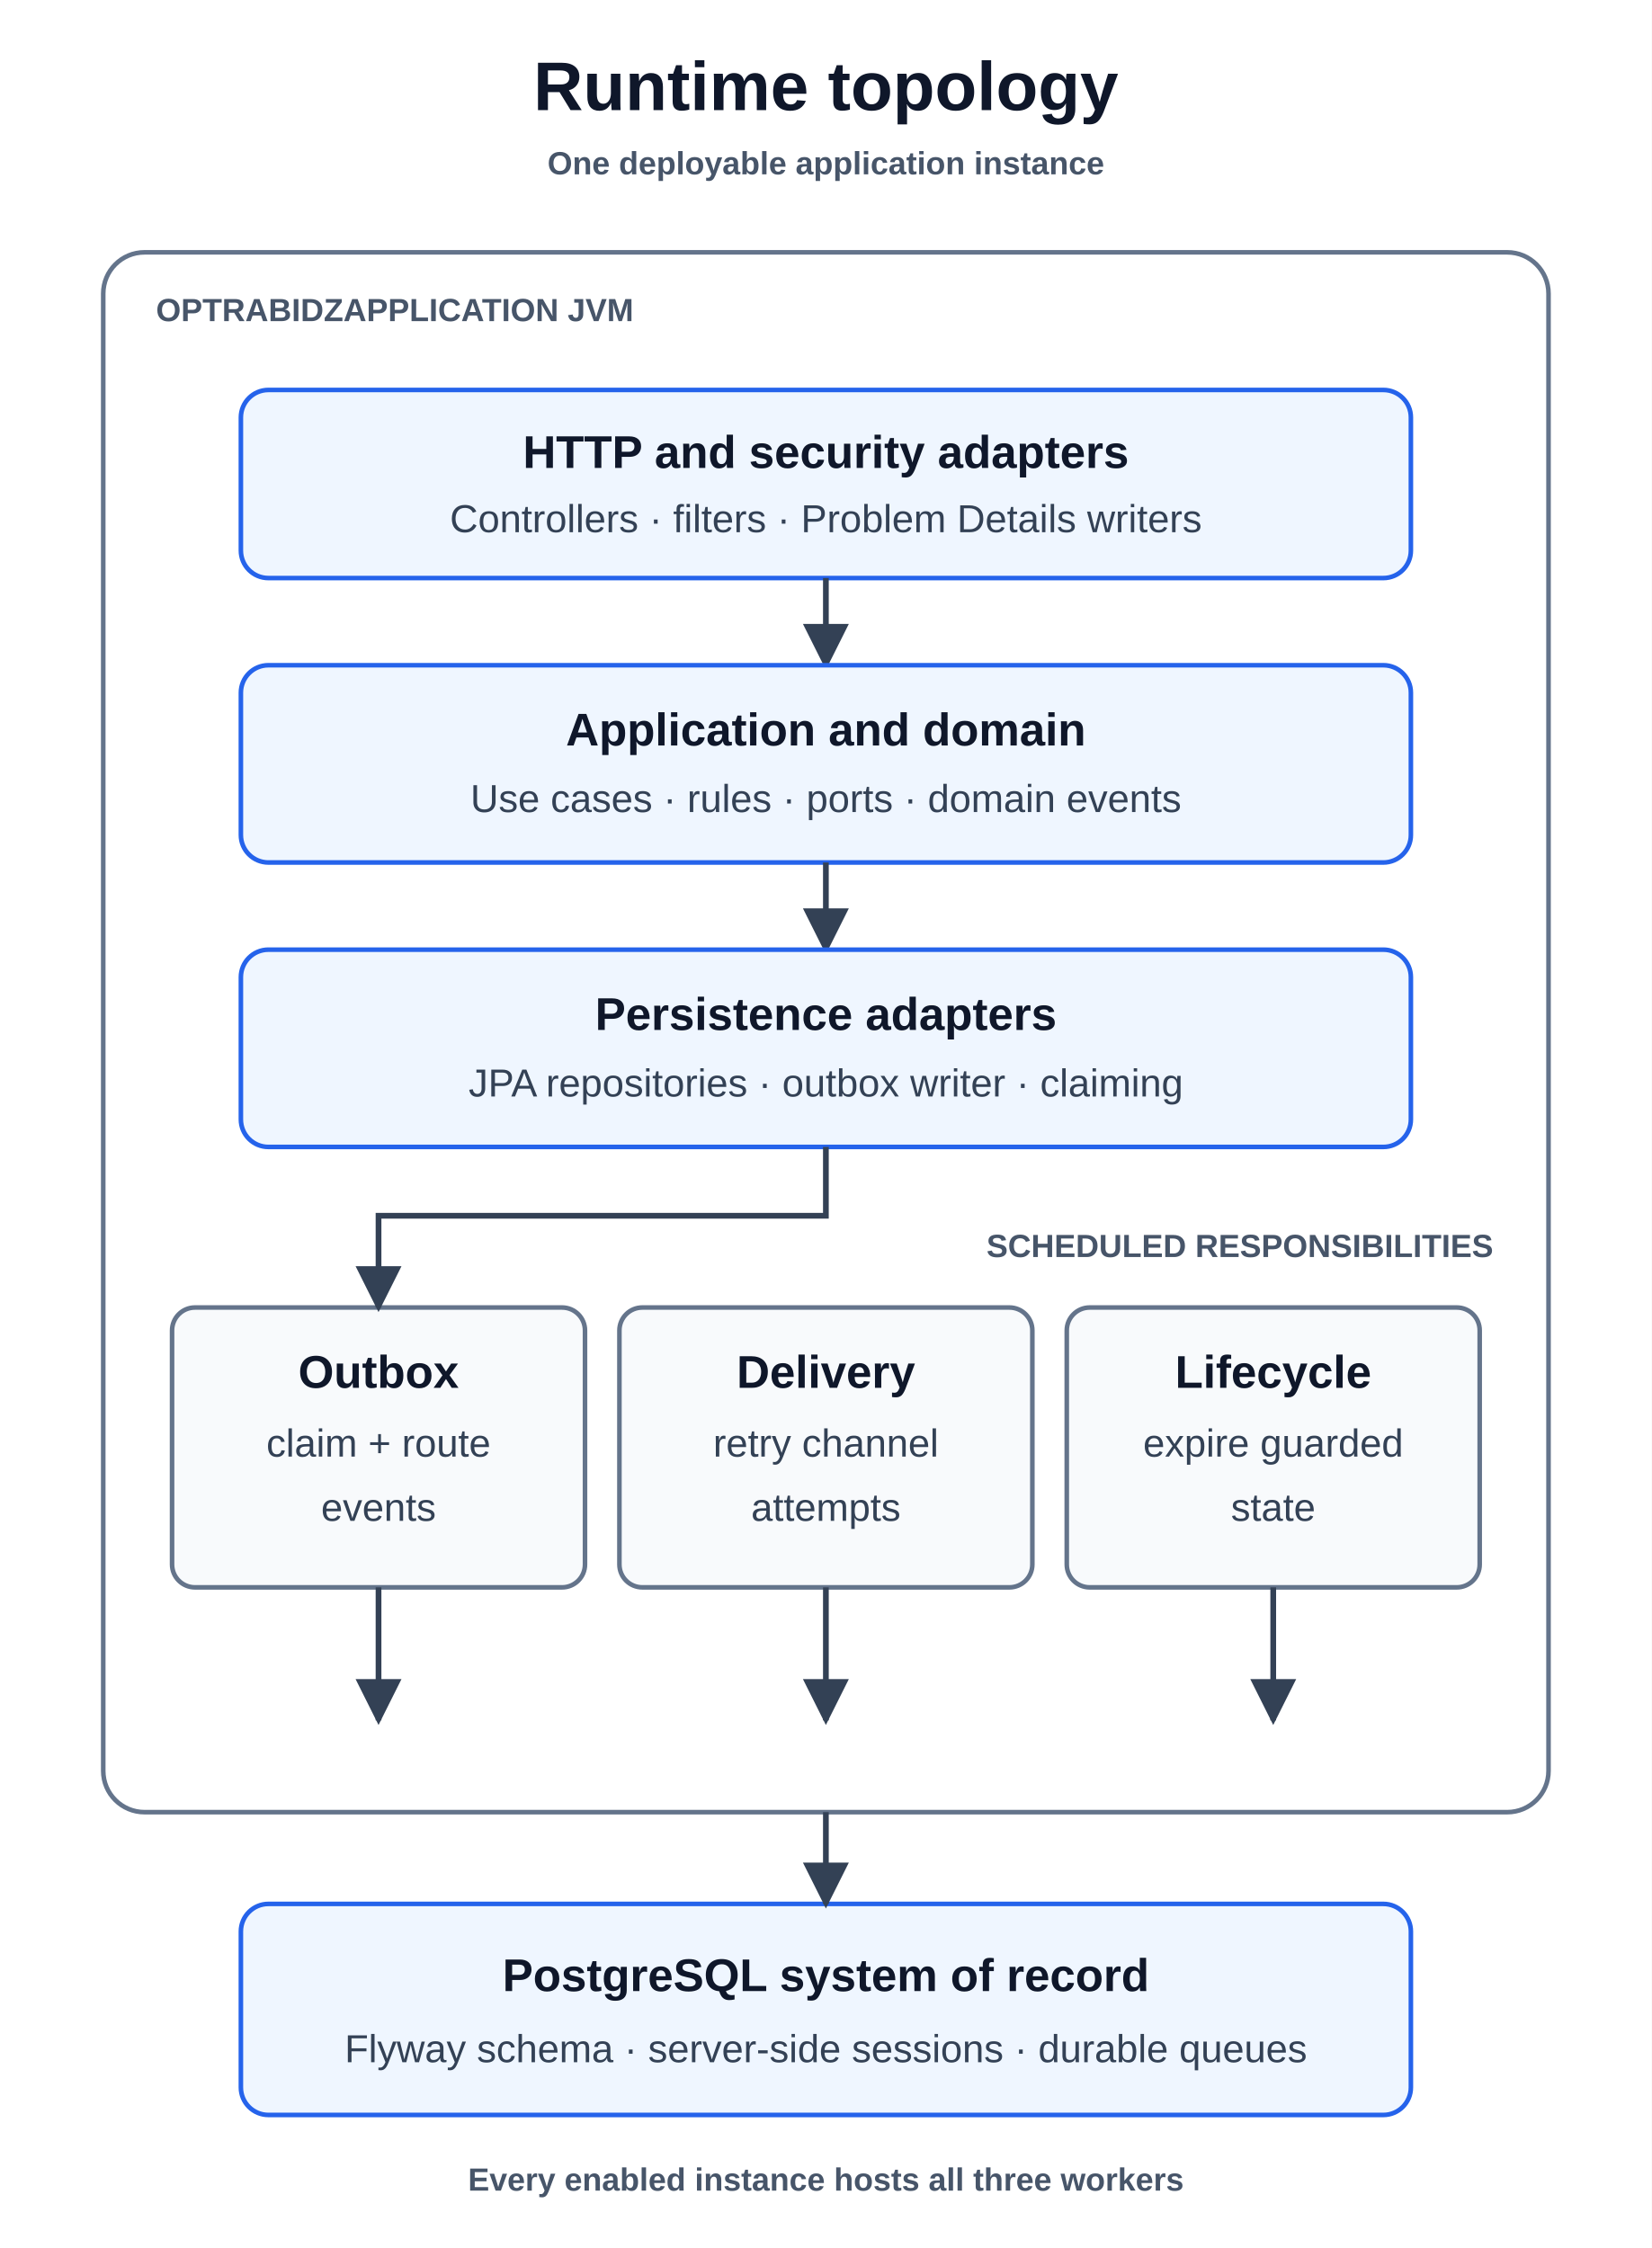
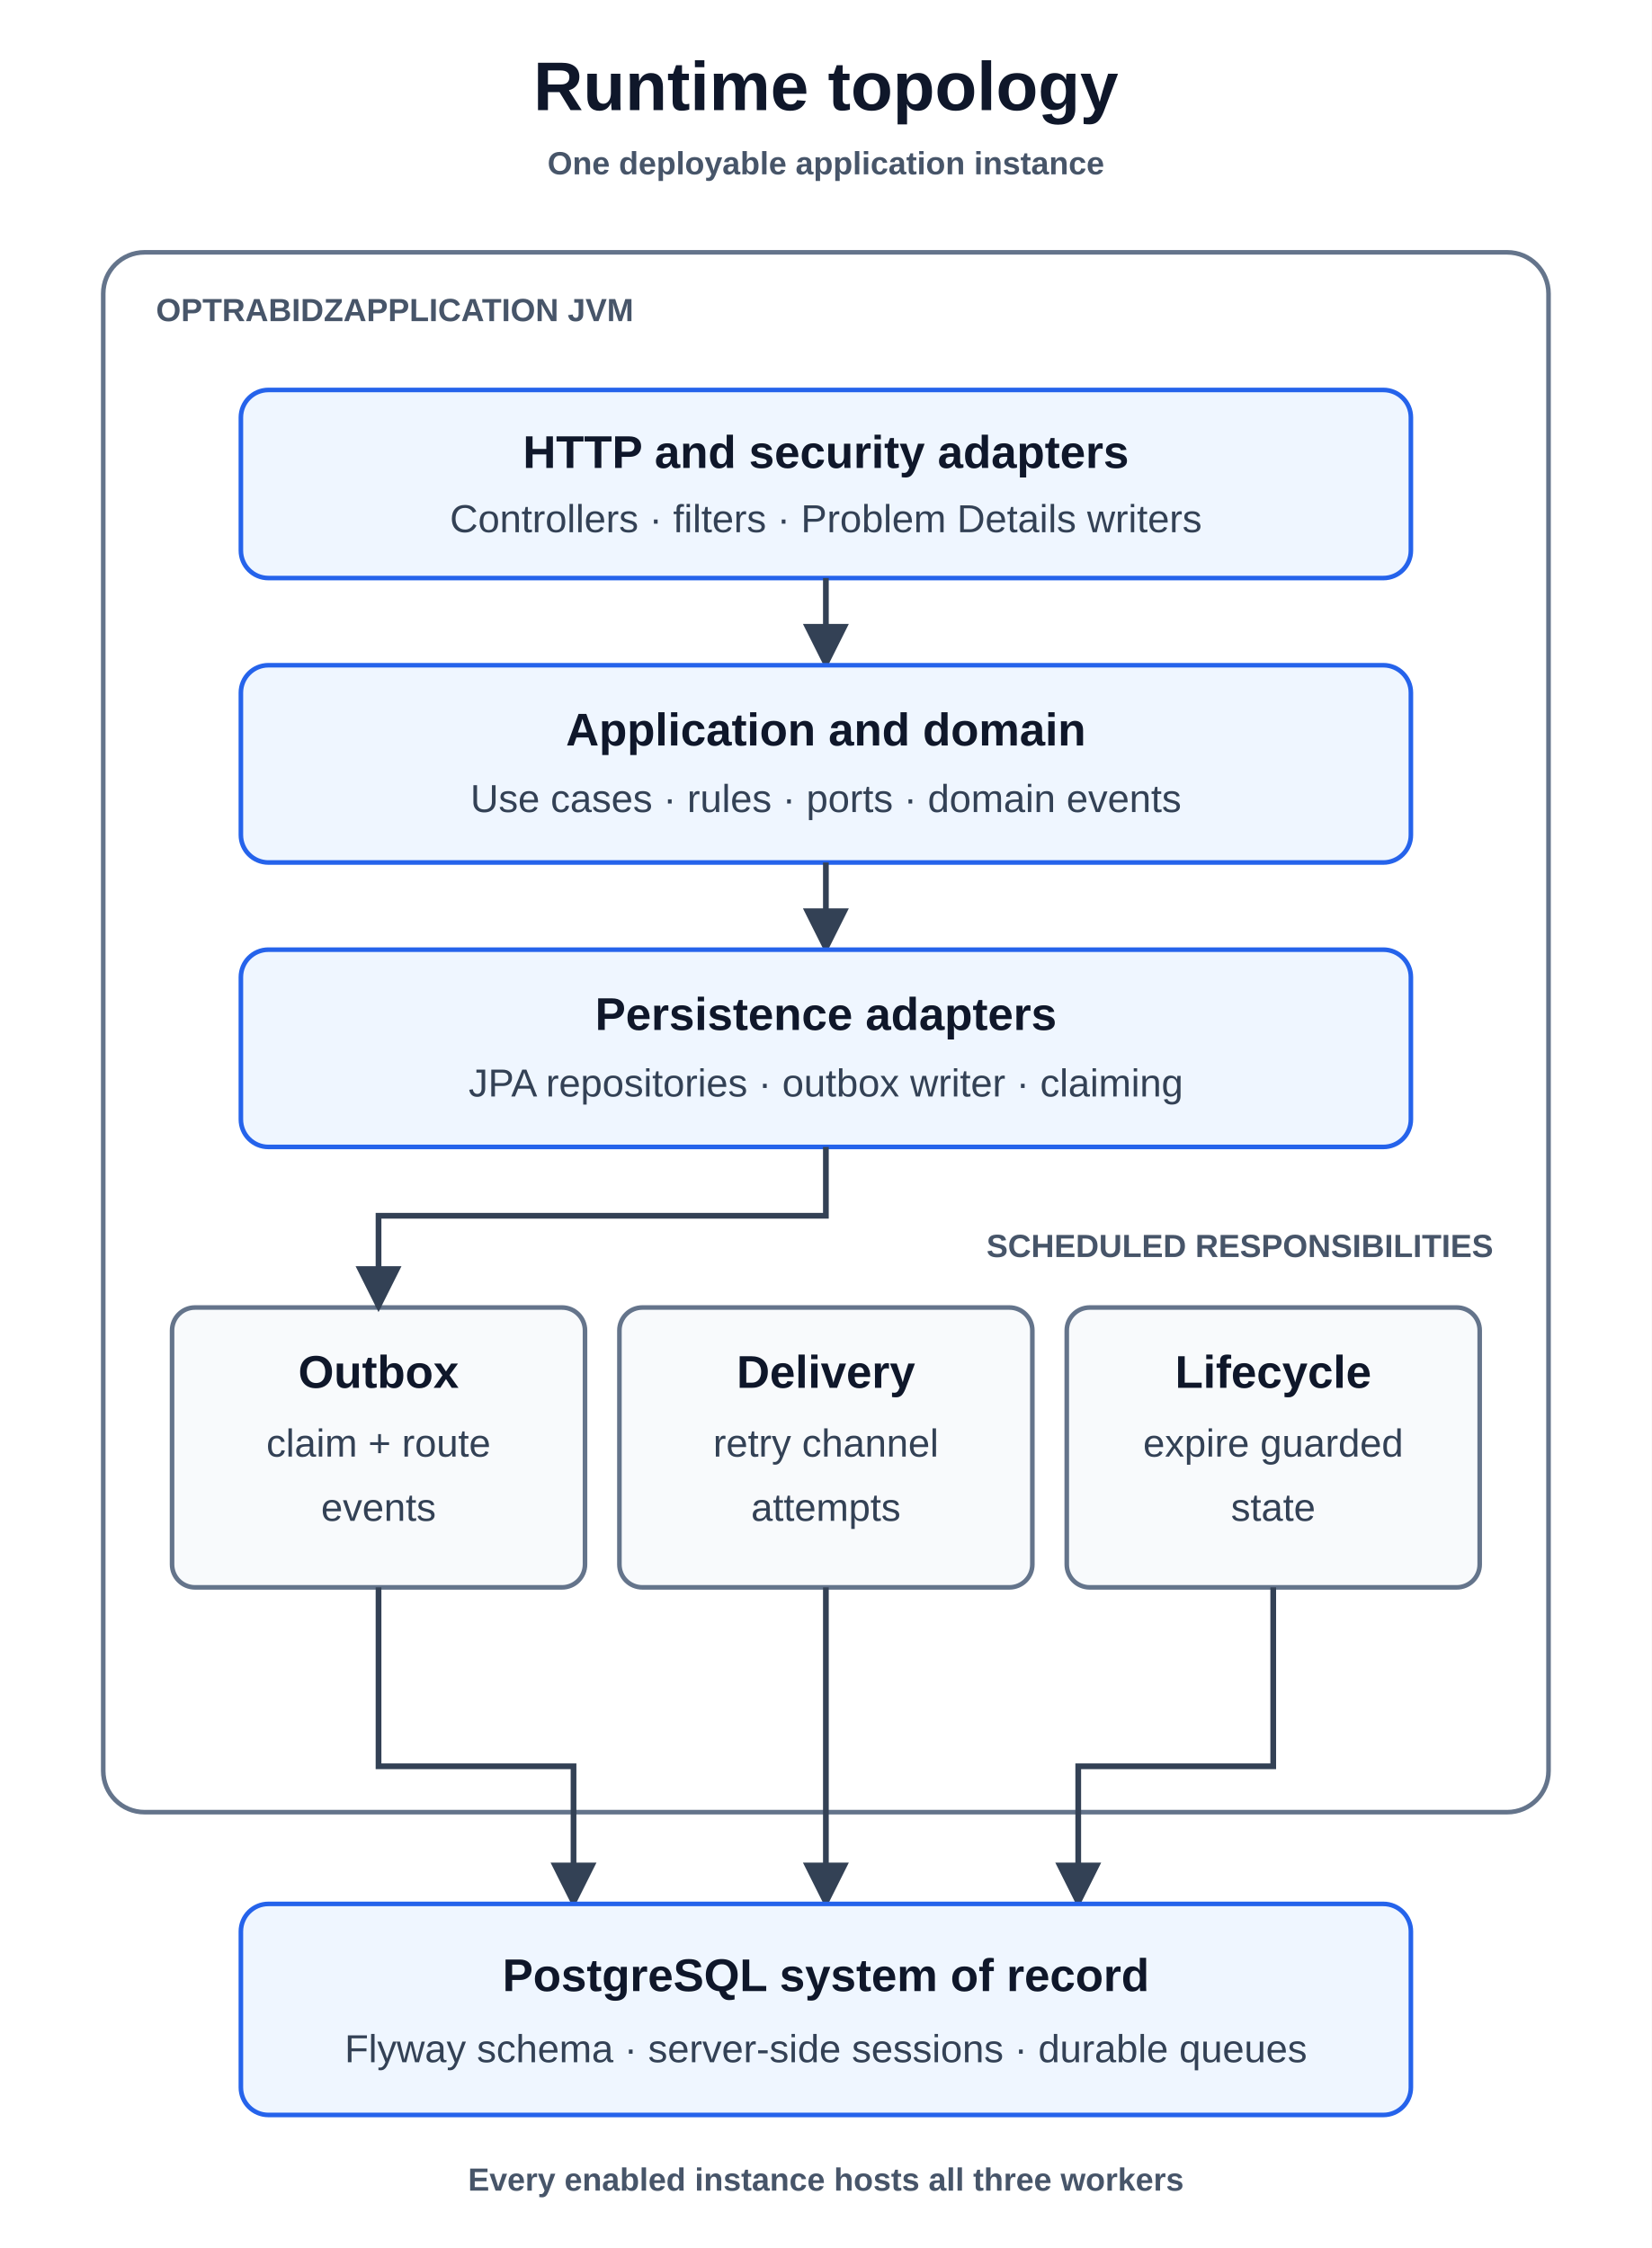
<svg xmlns="http://www.w3.org/2000/svg" width="720" height="980" viewBox="0 0 720 980" role="img" aria-labelledby="title desc">
  <defs>
    <marker id="a" viewBox="0 0 10 10" refX="9" refY="5" markerWidth="8" markerHeight="8" orient="auto">
      <path d="M0 0 10 5 0 10Z" fill="#334155" />
    </marker>
    <style>.bg{fill:#fff}.box{fill:#eff6ff;stroke:#2563eb;stroke-width:2}.scope{fill:none;stroke:#64748b;stroke-width:2}.worker{fill:#f8fafc;stroke:#64748b;stroke-width:2}.t{font:700 30px "Segoe UI",Arial;fill:#0f172a}.h{font:700 20px "Segoe UI",Arial;fill:#0f172a}.b{font:400 17px "Segoe UI",Arial;fill:#334155}.s{font:600 14px "Segoe UI",Arial;fill:#475569}.w{fill:none;stroke:#334155;stroke-width:2.5;marker-end:url(#a)}</style>
  </defs>
  <rect class="bg" width="720" height="980" />
  <text class="t" x="360" y="48" text-anchor="middle">Runtime topology</text>
  <text class="s" x="360" y="76" text-anchor="middle">One deployable application instance</text>
  <rect class="scope" x="45" y="110" width="630" height="680" rx="18" />
  <text class="s" x="68" y="140">OPTRABIDZAPPLICATION JVM</text>
-   <rect class="box" x="105" y="170" width="510" height="82" rx="12" />
+   <rect id="http-adapters" class="box" x="105" y="170" width="510" height="82" rx="12" />
  <text class="h" x="360" y="204" text-anchor="middle">HTTP and security adapters</text>
  <text class="b" x="360" y="232" text-anchor="middle">Controllers · filters · Problem Details writers</text>
-   <path class="w" d="M360 252V290" />
-   <rect class="box" x="105" y="290" width="510" height="86" rx="12" />
+   <path class="w" data-target="application-domain" d="M360 252V290" />
+   <rect id="application-domain" class="box" x="105" y="290" width="510" height="86" rx="12" />
  <text class="h" x="360" y="325" text-anchor="middle">Application and domain</text>
  <text class="b" x="360" y="354" text-anchor="middle">Use cases · rules · ports · domain events</text>
-   <path class="w" d="M360 376V414" />
-   <rect class="box" x="105" y="414" width="510" height="86" rx="12" />
+   <path class="w" data-target="persistence-adapters" d="M360 376V414" />
+   <rect id="persistence-adapters" class="box" x="105" y="414" width="510" height="86" rx="12" />
  <text class="h" x="360" y="449" text-anchor="middle">Persistence adapters</text>
  <text class="b" x="360" y="478" text-anchor="middle">JPA repositories · outbox writer · claiming</text>
  <text class="s" x="430" y="548">SCHEDULED RESPONSIBILITIES</text>
-   <rect class="worker" x="75" y="570" width="180" height="122" rx="10" />
+   <rect id="outbox-worker" class="worker" x="75" y="570" width="180" height="122" rx="10" />
  <text class="h" x="165" y="605" text-anchor="middle">Outbox</text>
  <text class="b" x="165" y="635" text-anchor="middle">claim + route</text>
  <text class="b" x="165" y="663" text-anchor="middle">events</text>
-   <rect class="worker" x="270" y="570" width="180" height="122" rx="10" />
+   <rect id="delivery-worker" class="worker" x="270" y="570" width="180" height="122" rx="10" />
  <text class="h" x="360" y="605" text-anchor="middle">Delivery</text>
  <text class="b" x="360" y="635" text-anchor="middle">retry channel</text>
  <text class="b" x="360" y="663" text-anchor="middle">attempts</text>
-   <rect class="worker" x="465" y="570" width="180" height="122" rx="10" />
+   <rect id="lifecycle-worker" class="worker" x="465" y="570" width="180" height="122" rx="10" />
  <text class="h" x="555" y="605" text-anchor="middle">Lifecycle</text>
  <text class="b" x="555" y="635" text-anchor="middle">expire guarded</text>
  <text class="b" x="555" y="663" text-anchor="middle">state</text>
-   <path class="w" d="M165 692V750" />
-   <path class="w" d="M360 692V750" />
-   <path class="w" d="M555 692V750" />
-   <path class="w" d="M360 500V530H165V570" />
-   <rect class="box" x="105" y="830" width="510" height="92" rx="12" />
+   <path class="w" data-target="runtime-database" d="M165 692V770H250V830" />
+   <path class="w" data-target="runtime-database" d="M360 692V830" />
+   <path class="w" data-target="runtime-database" d="M555 692V770H470V830" />
+   <path class="w" data-target="outbox-worker" d="M360 500V530H165V570" />
+   <rect id="runtime-database" class="box" x="105" y="830" width="510" height="92" rx="12" />
  <text class="h" x="360" y="868" text-anchor="middle">PostgreSQL system of record</text>
  <text class="b" x="360" y="899" text-anchor="middle">Flyway schema · server-side sessions · durable queues</text>
-   <path class="w" d="M360 790V830" />
  <text class="s" x="360" y="955" text-anchor="middle">Every enabled instance hosts all three workers</text>
</svg>
